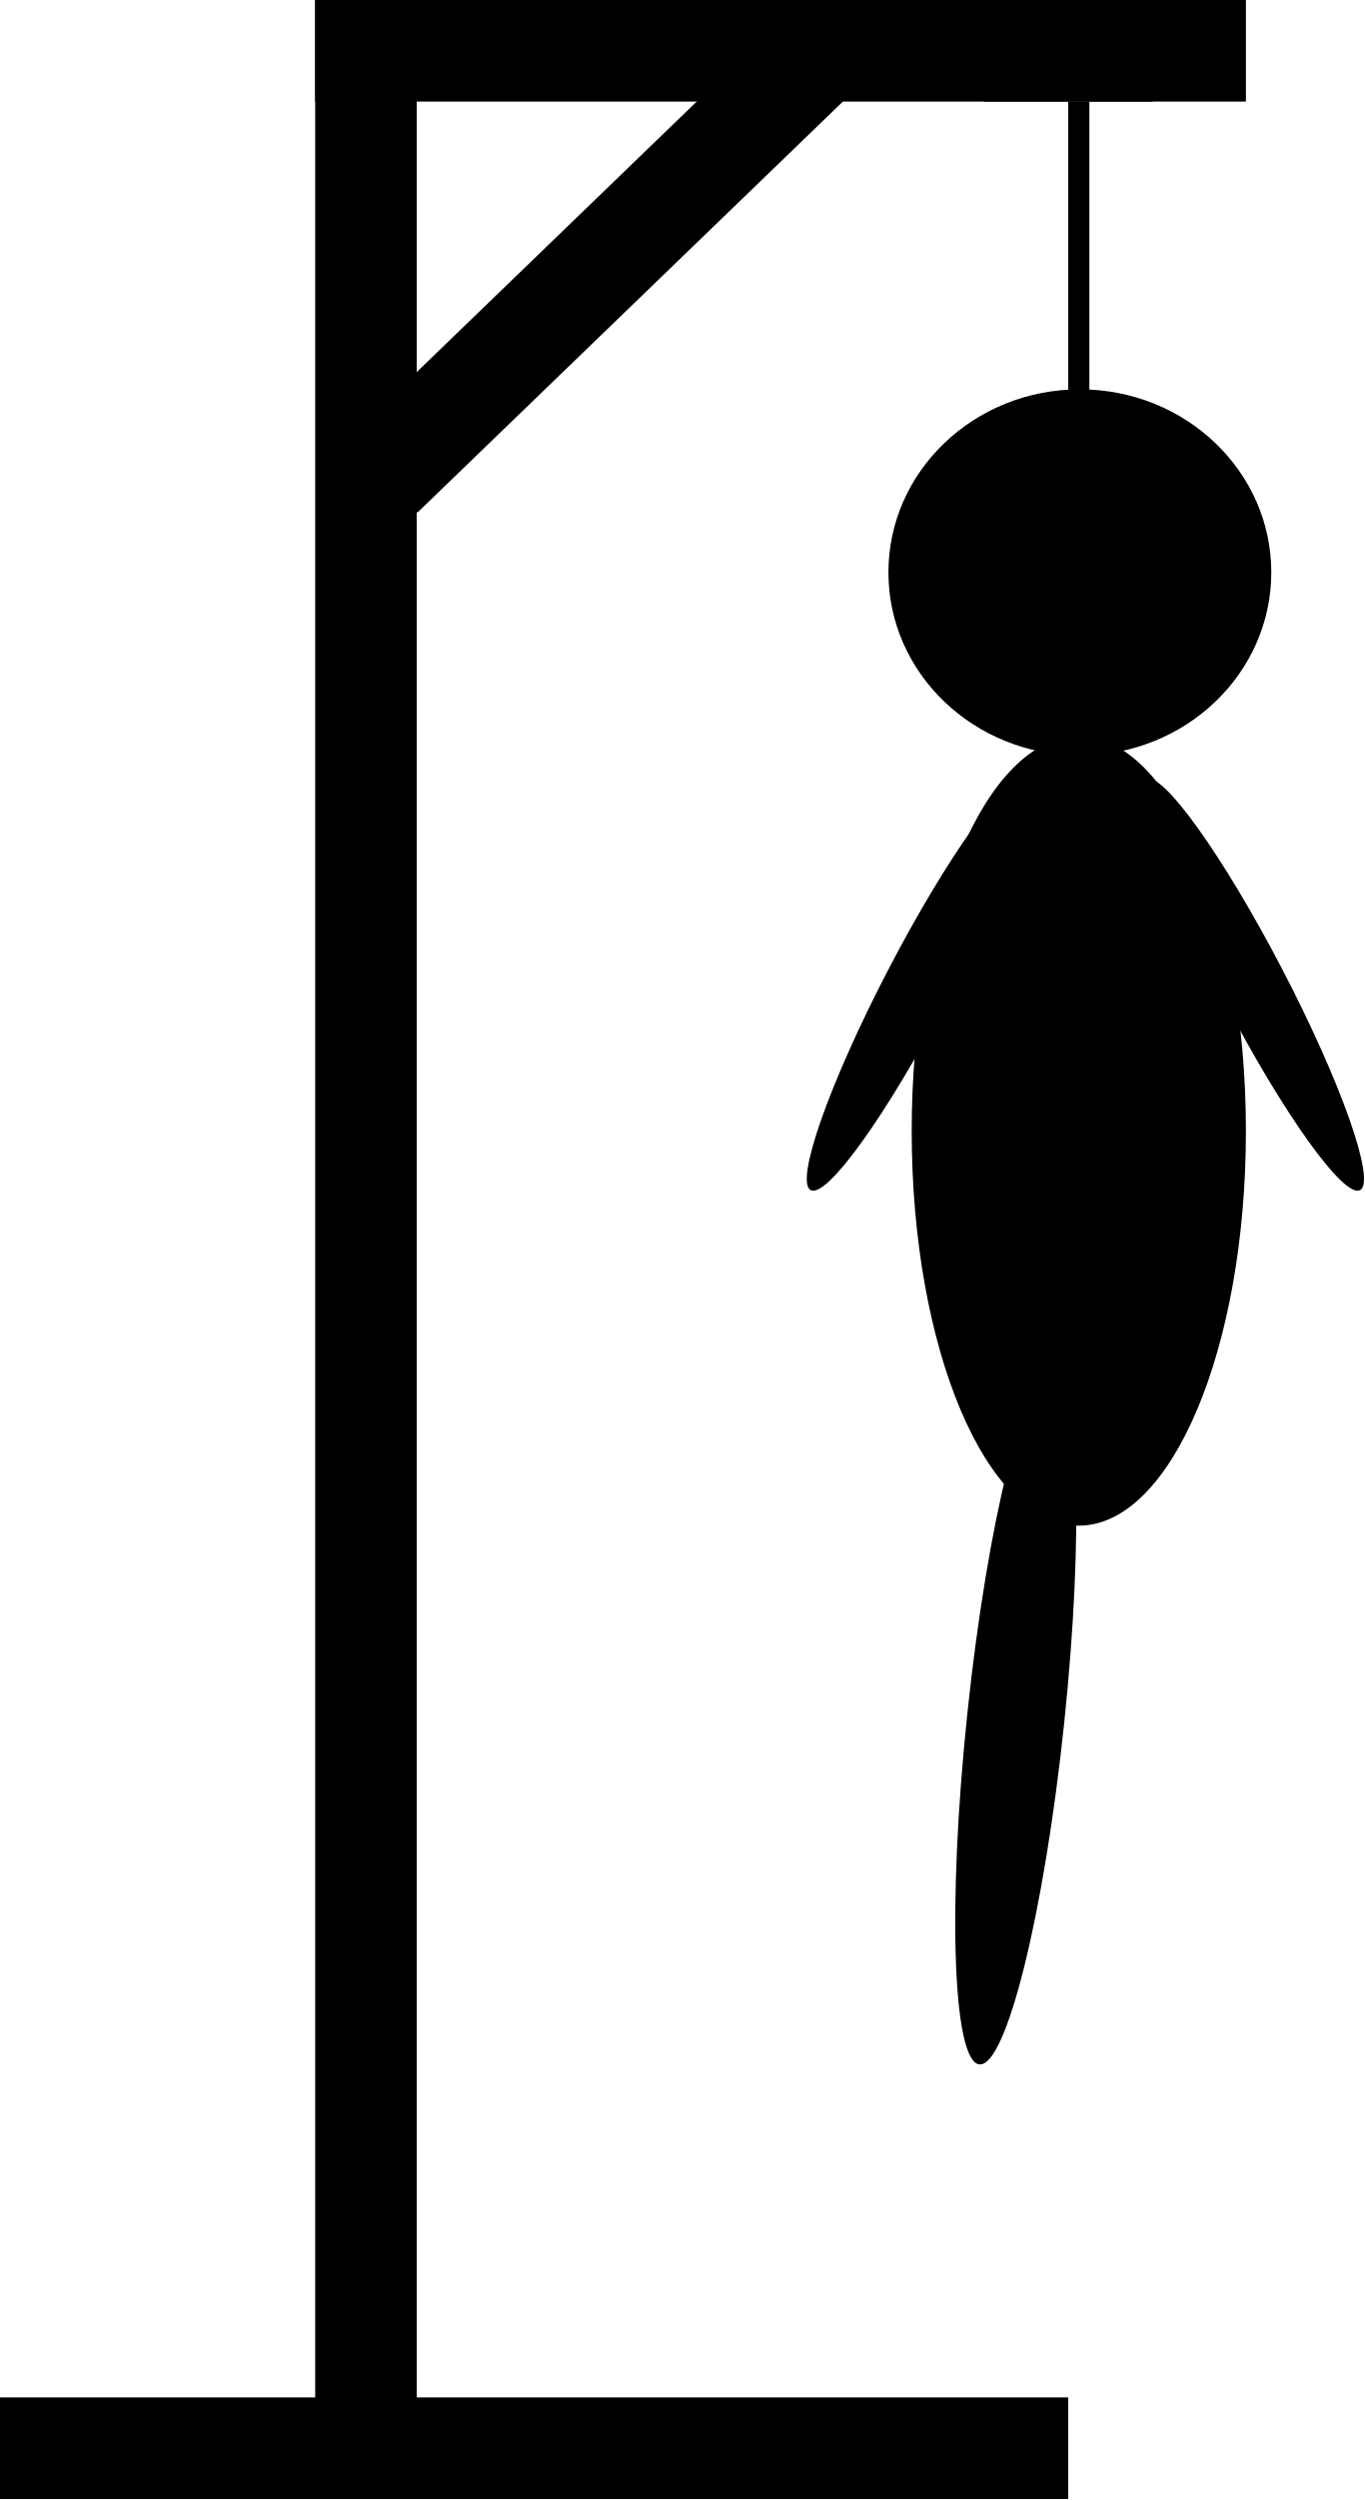
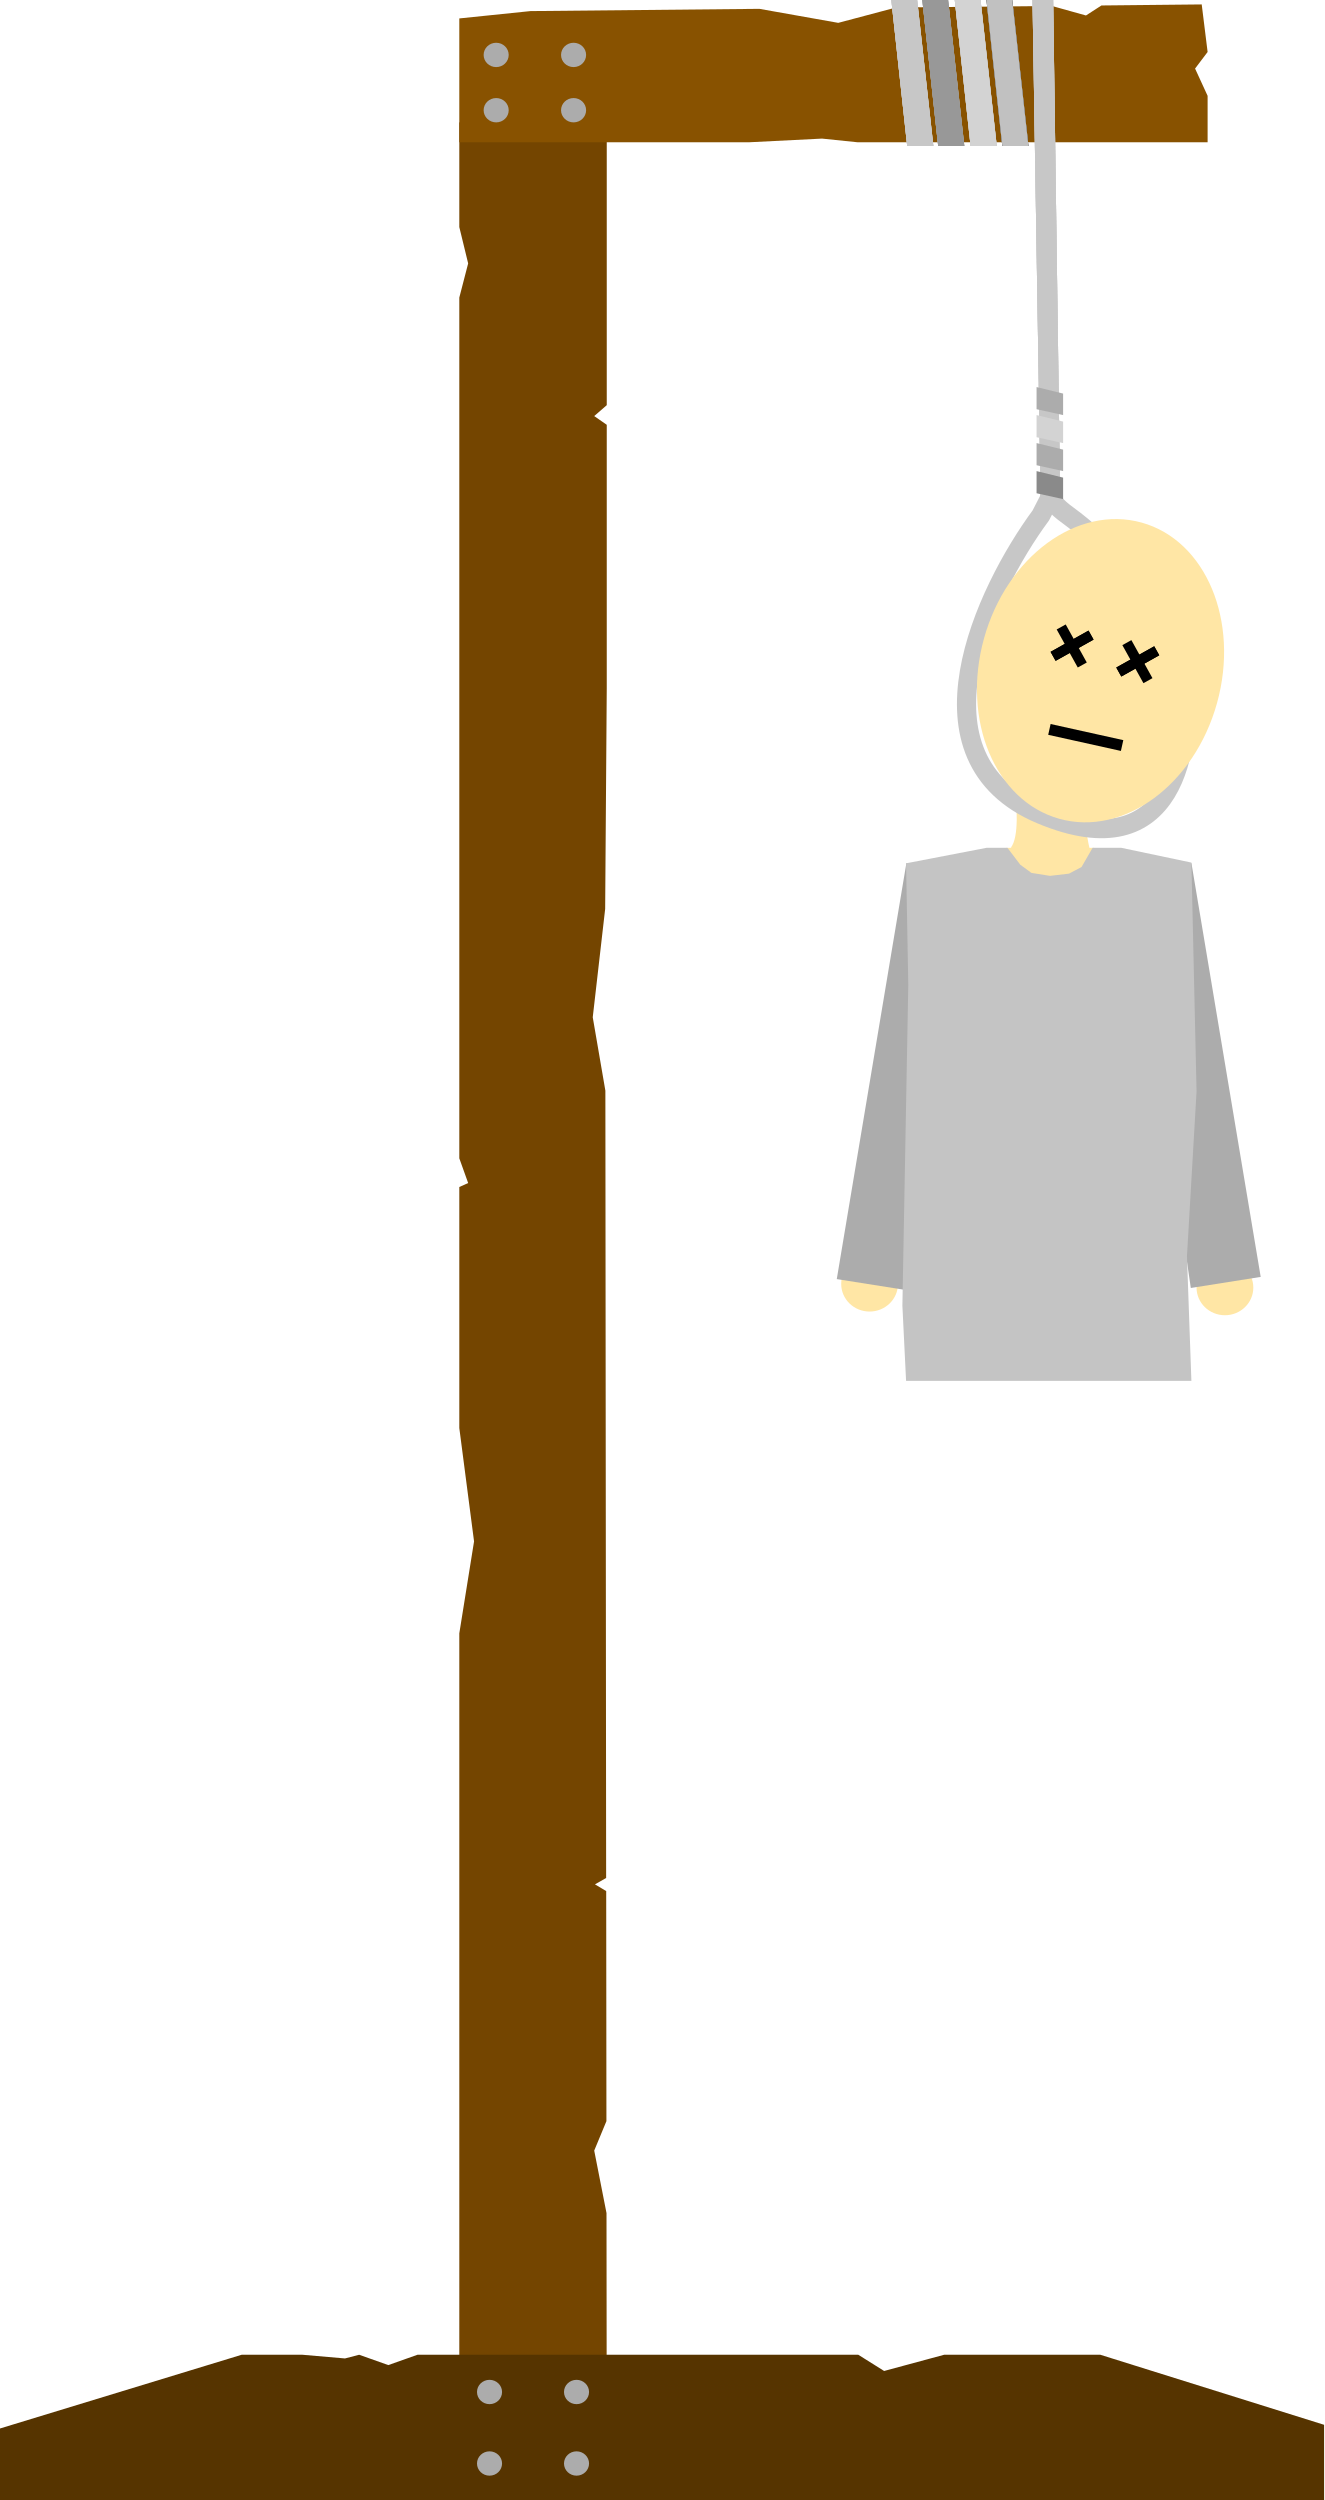
- <svg xmlns="http://www.w3.org/2000/svg" width="645" height="1181" viewBox="0 0 645 1181" fill="none">
-   <path d="M589 534.5C589 637.501 553.63 721 510 721C466.37 721 431 637.501 431 534.5C431 431.499 466.37 348 510 348C553.63 348 589 431.499 589 534.5Z" fill="black" />
-   <path d="M149 0H197V1181H149V0Z" fill="black" />
-   <path d="M0 1133H505V1181H0V1133Z" fill="black" />
-   <path d="M164 207.703L379.083 4.08688e-05L412.426 34.528L197.344 242.231L164 207.703Z" fill="black" />
-   <path d="M149 0H589V48H149V0Z" fill="black" />
-   <path d="M465 0H475V48H465V0Z" fill="black" />
-   <path d="M495 0H505V48H495V0Z" fill="black" />
-   <path d="M505 0H515V48H505V0Z" fill="black" />
-   <path d="M515 0H525V48H515V0Z" fill="black" />
-   <path d="M525 0H535V48H525V0Z" fill="black" />
-   <path d="M535 0H545V48H535V0Z" fill="black" />
-   <path d="M485 0H495V48H485V0Z" fill="black" />
-   <path d="M475 0H485V48H475V0Z" fill="black" />
-   <path d="M505 48H515V189H505V48Z" fill="black" />
-   <path d="M601 270.5C601 318.273 560.482 357 510.5 357C460.518 357 420 318.273 420 270.5C420 222.727 460.518 184 510.5 184C560.482 184 601 222.727 601 270.5Z" fill="black" />
-   <path d="M606.228 458.128C634.153 511.77 650.596 558.479 642.956 562.457C635.316 566.434 606.486 526.172 578.561 472.53C550.637 418.888 534.193 372.178 541.833 368.201C549.474 364.224 578.304 404.486 606.228 458.128Z" fill="black" />
-   <path d="M420 458.128C392.076 511.77 375.632 558.479 383.272 562.457C390.912 566.434 419.743 526.172 447.667 472.53C475.591 418.888 492.035 372.178 484.395 368.201C476.755 364.224 447.924 404.486 420 458.128Z" fill="black" />
-   <path d="M503.076 814.407C493.579 904.76 475.64 976.93 463.007 975.602C450.374 974.274 447.831 899.952 457.328 809.599C466.824 719.246 484.763 647.076 497.396 648.404C510.029 649.732 512.572 724.054 503.076 814.407Z" fill="black" />
+ <svg xmlns="http://www.w3.org/2000/svg" width="1796" height="3391" viewBox="0 0 1796 3391" fill="none">
+   <path d="M623 166H823V549.572L806 564.363L823 576.195V933.637L820.842 1232.9L804 1379.82L821.13 1479.41L822.17 2547.3L807 2555.93L822.247 2565.05L822.548 2877.13L806 2917.07L822.668 3001.87L823 3346H623V2215.5L643 2090.76L623 1936.94V1610.07L635 1604.64L623 1571.12V403.637L635 357.293L623 307.991V166Z" fill="#744500" />
+   <path d="M0 3294L327.778 3194H410.288L467.932 3199L487.147 3194L526.706 3208L566.266 3194H1164.18L1199.22 3216L1280.6 3194H1492.52L1796 3289V3391H0V3294Z" fill="#563400" />
+   <ellipse cx="664" cy="3244.5" rx="17" ry="16.5" fill="#ACACAC" />
+   <ellipse cx="782" cy="3341.5" rx="17" ry="16.5" fill="#ACACAC" />
+   <ellipse cx="664" cy="3341.5" rx="17" ry="16.5" fill="#ACACAC" />
+   <ellipse cx="782" cy="3244.5" rx="17" ry="16.5" fill="#ACACAC" />
+   <path d="M623 25L719.5 15.049L1030 11.99L1137 31L1215.5 10.163L1426.75 8.081L1473 21L1494 7.419L1630 6L1638 70.5L1621 93L1638 130V193H1163.5L1115 188L1015.5 193H623V25Z" fill="#885200" />
+   <ellipse cx="673" cy="74.5" rx="17" ry="16.5" fill="#ACACAC" />
+   <ellipse cx="778" cy="74.5" rx="17" ry="16.5" fill="#ACACAC" />
+   <ellipse cx="778" cy="149.5" rx="17" ry="16.5" fill="#ACACAC" />
+   <ellipse cx="673" cy="149.5" rx="17" ry="16.5" fill="#ACACAC" />
+   <path d="M1251 0H1286L1308 198H1272.5L1251 0Z" fill="#CBCBCB" />
+   <path d="M1251 0H1286L1308 198H1272.5L1251 0Z" fill="#CBCBCB" />
+   <path d="M1251 0H1286L1308 198H1272.5L1251 0Z" fill="#8A8A8A" />
+   <path d="M1251 0H1286L1308 198H1272.5L1251 0Z" fill="#989898" />
+   <path d="M1338 0H1373L1395 198H1359.5L1338 0Z" fill="#CBCBCB" />
+   <path d="M1338 0H1373L1395 198H1359.5L1338 0Z" fill="#CBCBCB" />
+   <path d="M1338 0H1373L1395 198H1359.5L1338 0Z" fill="#262626" />
+   <path d="M1338 0H1373L1395 198H1359.5L1338 0Z" fill="#C1C1C1" />
+   <path d="M1295 0H1330L1352 198H1316.5L1295 0Z" fill="#CBCBCB" />
+   <path d="M1295 0H1330L1352 198H1316.5L1295 0Z" fill="#CBCBCB" />
+   <path d="M1295 0H1330L1352 198H1316.5L1295 0Z" fill="#CBCBCB" />
+   <path d="M1295 0H1330L1352 198H1316.5L1295 0Z" fill="#D3D3D3" />
+   <path d="M1209 0H1244L1266 198H1230.5L1209 0Z" fill="#CBCBCB" />
+   <path d="M1209 0H1244L1266 198H1230.5L1209 0Z" fill="#CBCBCB" />
+   <path d="M1209 0H1244L1266 198H1230.5L1209 0Z" fill="#CBCBCB" />
+   <path d="M1209 0H1244L1266 198H1230.5L1209 0Z" fill="#C7C7C7" />
+   <path d="M1400.5 0H1428.5L1438 677H1411.5L1400.5 0Z" fill="#CBCBCB" />
+   <path d="M1400.5 0H1428.5L1438 677H1411.5L1400.5 0Z" fill="#CBCBCB" />
+   <path d="M1400.5 0H1428.5L1438 677H1411.5L1400.5 0Z" fill="#CBCBCB" />
+   <path d="M1400.5 0H1428.5L1438 677H1411.5L1400.5 0Z" fill="#C7C7C7" />
+   <path d="M1370.95 1149.96C1382.63 1135.65 1379.26 1090.28 1376.11 1069.38C1387.22 1070.53 1422.37 1075.93 1474.1 1088.31C1467.89 1104.73 1475.51 1142.88 1480.1 1159.91L1370.95 1149.96Z" fill="#FFE6A5" />
+   <path d="M1411.8 1104.65C1229.24 1027.99 1335.73 802.313 1411.8 699.059L1426.68 670C1424.79 678.244 1432.21 687.188 1448.65 699.059C1549.57 773.253 1596.06 875.476 1606.69 917.314C1617.8 1011.7 1594.36 1181.32 1411.8 1104.65Z" stroke="#C7C7C7" stroke-width="26" />
+   <path d="M1406 525L1442 533.837V563L1406 555.047V525Z" fill="#ACACAC" />
+   <path d="M1406 563L1442 571.837V601L1406 593.047V563Z" fill="#D3D3D3" />
+   <path d="M1406 601L1442 609.837V639L1406 631.047V601Z" fill="#ACACAC" />
+   <path d="M1406 639L1442 647.837V677L1406 669.047V639Z" fill="#8A8A8A" />
+   <ellipse cx="1492.75" cy="909.744" rx="164" ry="208.5" transform="rotate(15.5 1492.75 909.744)" fill="#FFE6A5" />
+   <rect x="1425" y="884.165" width="59" height="14" transform="rotate(-29.2423 1425 884.165)" fill="black" />
+   <rect x="1425" y="884.165" width="59" height="14" transform="rotate(-29.2423 1425 884.165)" fill="black" />
+   <path d="M1474.11 898.603L1445.51 847L1433.27 853.787L1461.87 905.39L1474.11 898.603Z" fill="black" />
+   <rect x="1365" y="1150" width="119" height="57" fill="#FFE6A5" />
+   <ellipse cx="1179.5" cy="1741.5" rx="38.5" ry="37.5" fill="#FFE6A5" />
+   <rect x="1514.09" y="905.426" width="59" height="14" transform="rotate(-29.2423 1514.09 905.426)" fill="black" />
+   <rect x="1514.09" y="905.426" width="59" height="14" transform="rotate(-29.2423 1514.09 905.426)" fill="black" />
+   <path d="M1229.41 1170.78L1260.91 1177.73L1286.46 1193.45L1302.53 1215.97L1303.36 1242.34L1229.82 1749.98L1135 1734.96L1229.41 1170.78Z" fill="#ACACAC" />
+   <ellipse rx="38.5" ry="37.5" transform="matrix(-1 0 0 1 1661.5 1746.5)" fill="#FFE6A5" />
+   <path d="M1616.07 1170.78L1584.57 1177.72L1559.01 1193.38L1542.92 1215.8L1542.07 1242.03L1615.19 1747.01L1710.01 1731.99L1616.07 1170.78Z" fill="#ACACAC" />
+   <path d="M1229 1171L1338 1150H1366.5L1384 1173L1399 1184L1424.25 1188L1450 1185L1467 1176L1482 1150H1521L1616 1170L1623 1480.5L1610 1704L1616 1873H1229L1224 1771L1232 1336L1229 1171Z" fill="#C4C4C4" />
+   <path d="M1563.21 919.864L1534.6 868.262L1522.36 875.049L1550.96 926.652L1563.21 919.864Z" fill="black" />
+   <rect x="1425.04" y="982.062" width="101" height="15" transform="rotate(12.5 1425.04 982.062)" fill="black" />
</svg>
